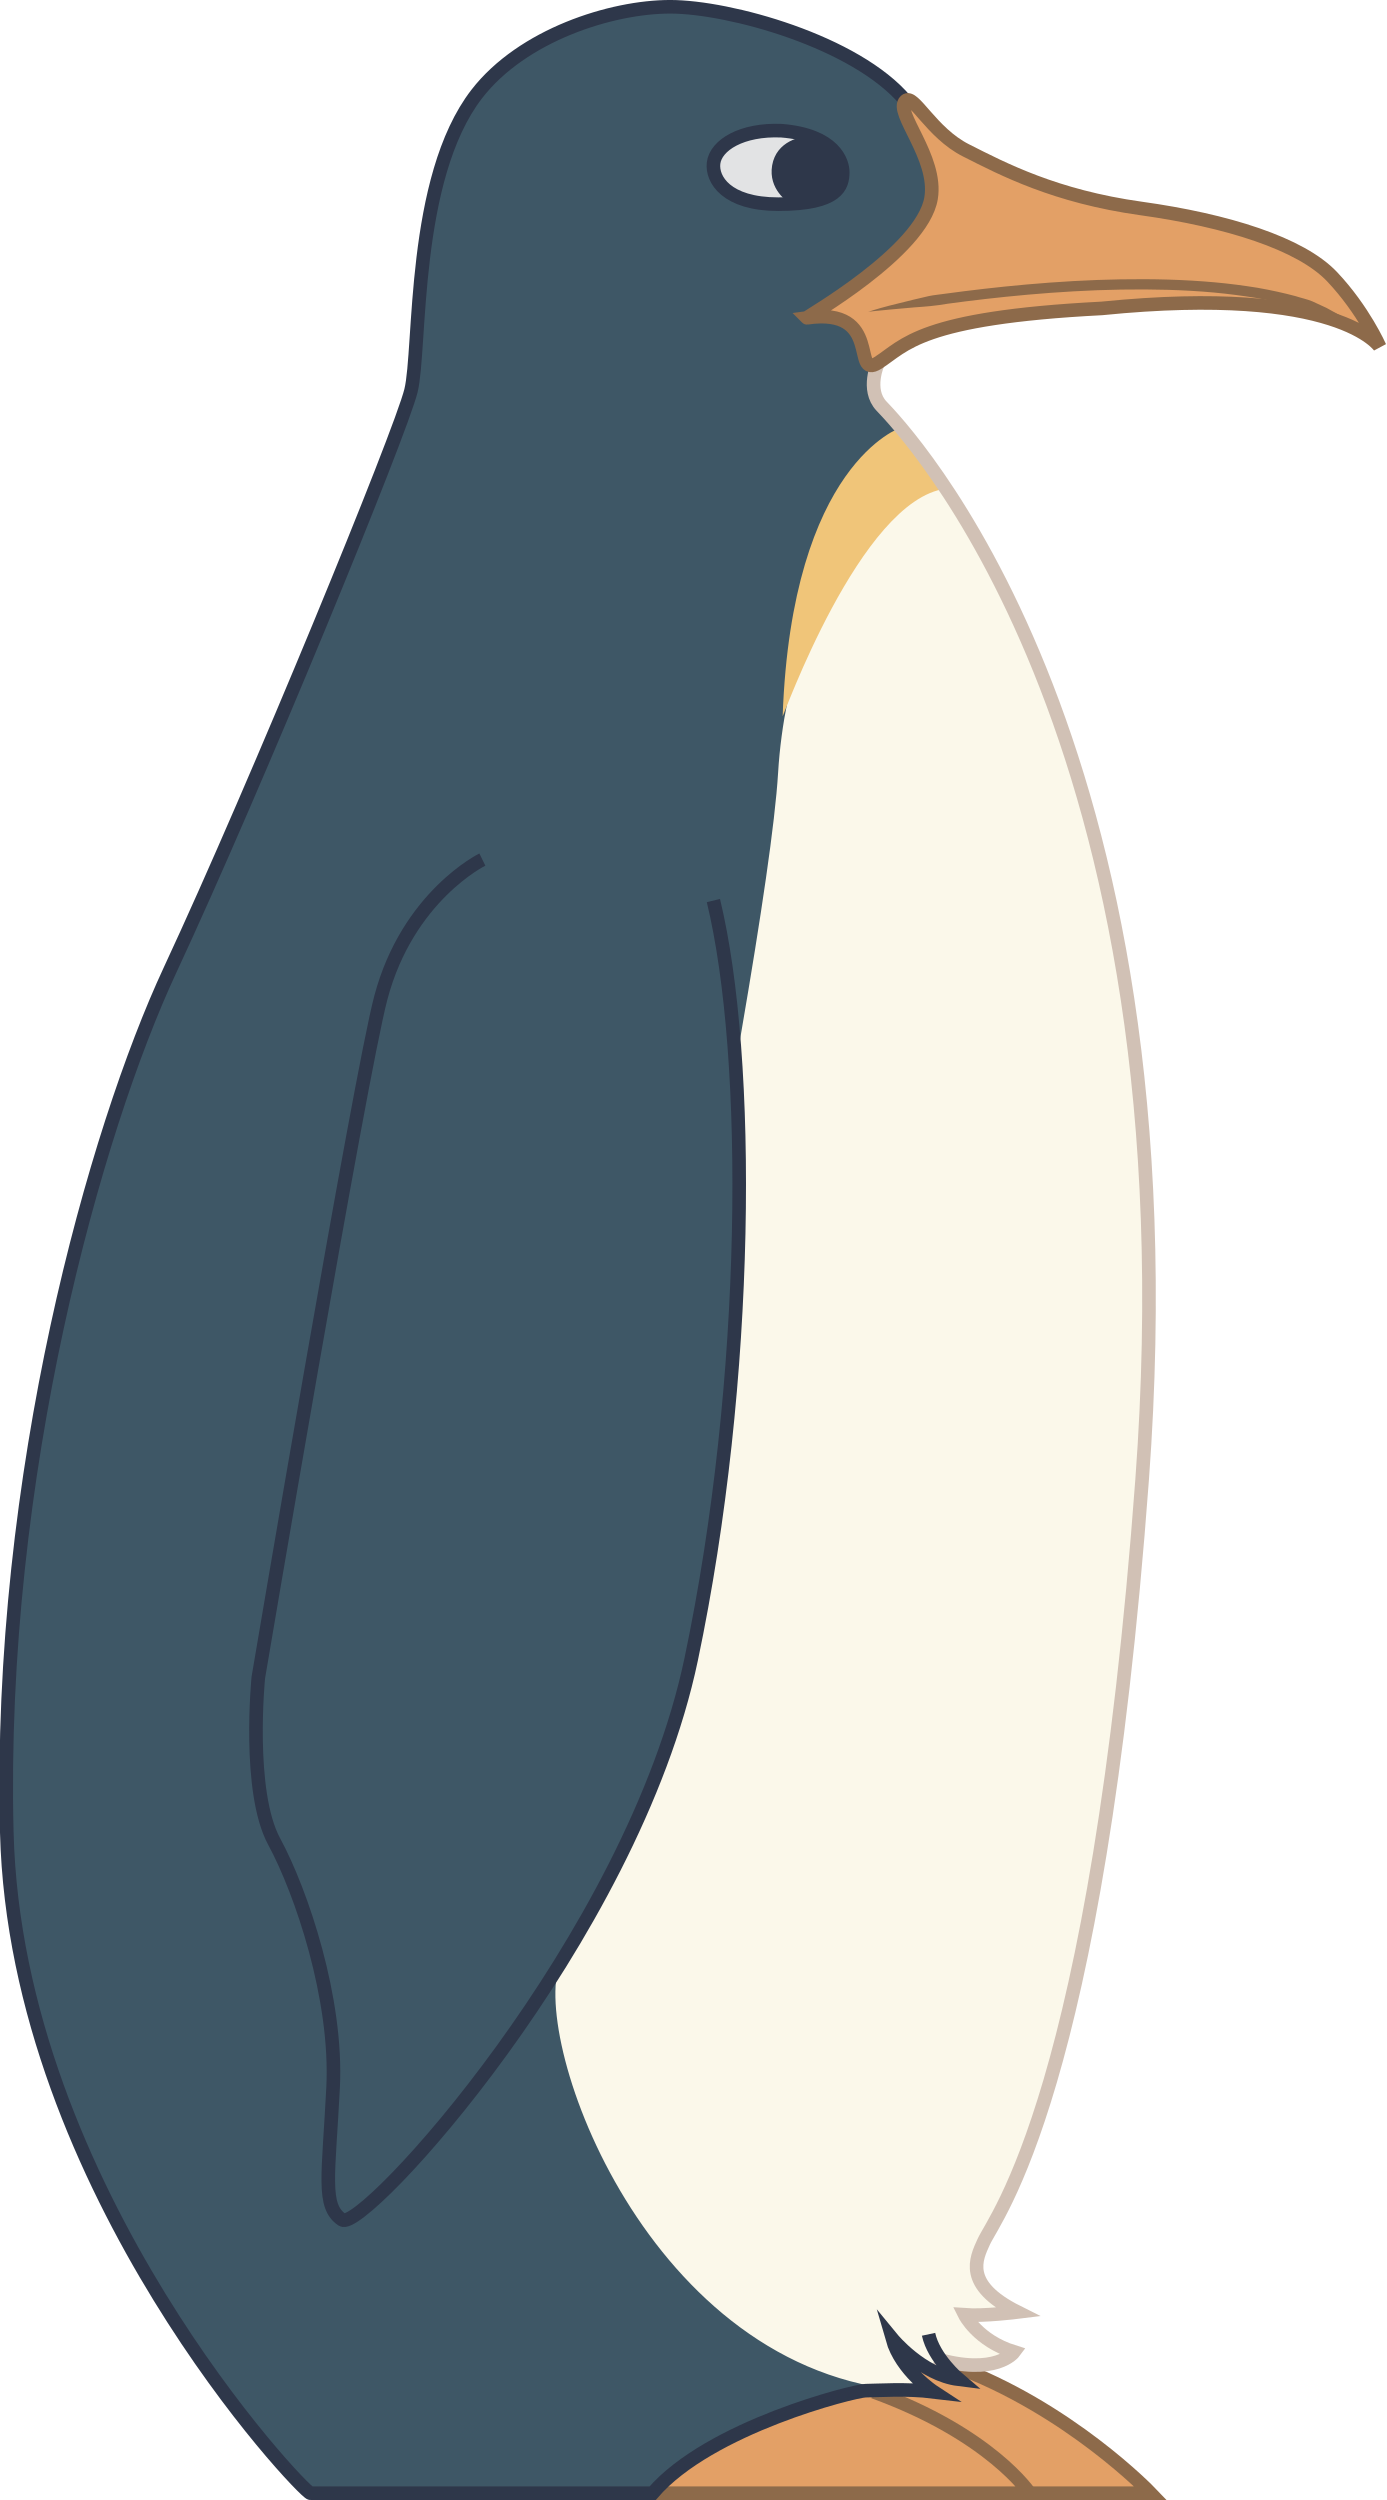
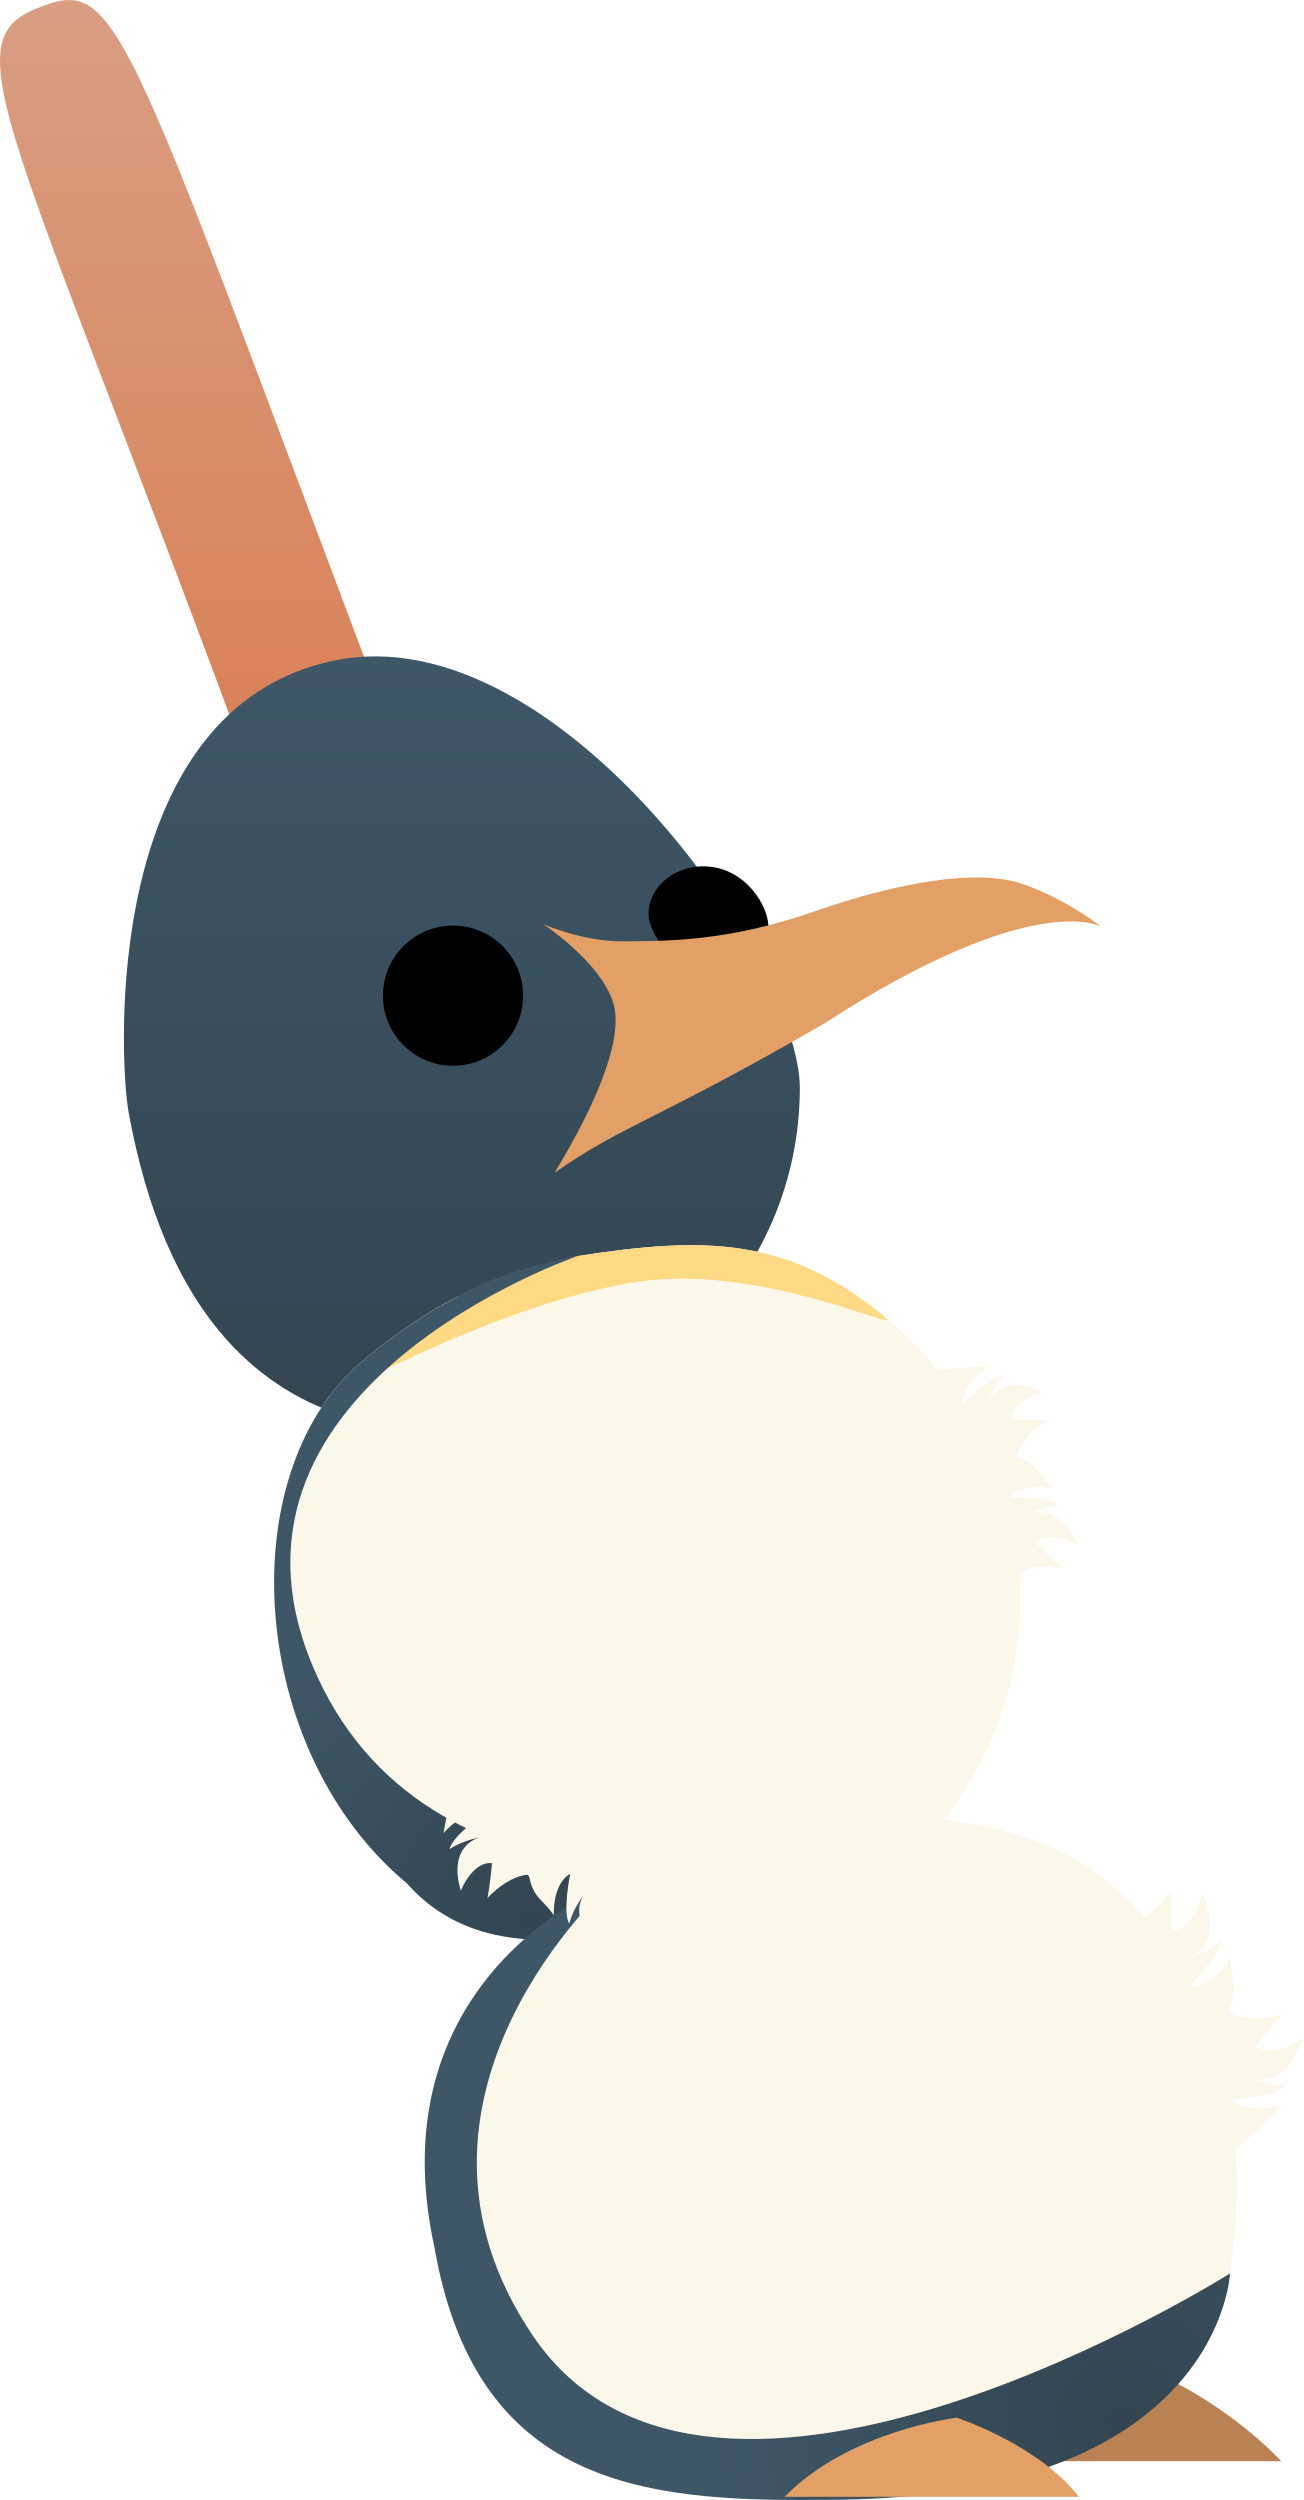
- <svg xmlns="http://www.w3.org/2000/svg" version="1.1" width="50.969" height="91.934" viewBox="0,0,50.969,91.934">
-   <g transform="translate(-214.5159,-134.0327)">
+ <svg xmlns="http://www.w3.org/2000/svg" version="1.1" width="61.427" height="117.846" viewBox="0,0,61.427,117.846">
+   <defs>
+     <linearGradient x1="231.791" y1="121.135" x2="231.791" y2="228.27" gradientUnits="userSpaceOnUse" id="color-1">
+       <stop offset="0" stop-color="#d99e82" />
+       <stop offset="1" stop-color="#d94500" />
+     </linearGradient>
+     <linearGradient x1="232.287" y1="152.075" x2="232.287" y2="188.605" gradientUnits="userSpaceOnUse" id="color-2">
+       <stop offset="0" stop-color="#3e5766" />
+       <stop offset="1" stop-color="#324551" />
+     </linearGradient>
+     <radialGradient cx="235.614" cy="211.65" r="16.115" gradientUnits="userSpaceOnUse" id="color-3">
+       <stop offset="0" stop-color="#324551" />
+       <stop offset="1" stop-color="#3e5766" />
+     </radialGradient>
+     <radialGradient cx="263.35" cy="235.258" r="18.98" gradientUnits="userSpaceOnUse" id="color-4">
+       <stop offset="0" stop-color="#324551" />
+       <stop offset="1" stop-color="#3e5766" />
+     </radialGradient>
+   </defs>
+   <g transform="translate(-210.5153,-121.1352)">
    <g data-paper-data="{&quot;isPaintingLayer&quot;:true}" stroke-linecap="butt" stroke-linejoin="miter" stroke-miterlimit="10" stroke-dasharray="" stroke-dashoffset="0" style="mix-blend-mode: normal">
-       <g>
-         <path d="M242.964,225.717c2.677,-6.578 6.802,-4.618 6.802,-4.618c4.303,1.56 7.062,4.618 7.062,4.618h-13.864" fill="#e3a066" fill-rule="nonzero" stroke="none" stroke-width="1" />
-         <path d="M249.516,221.006c4.303,1.56 7.312,4.711 7.312,4.711h-14.125" fill="none" fill-rule="evenodd" stroke="#8d6a4a" stroke-width="0.5" />
-         <path d="M238.516,225.717c3.083,-3.142 8.124,-3.728 8.124,-3.728c4.303,1.56 5.74,3.728 5.74,3.728h-13.864" fill="#e3a066" fill-rule="nonzero" stroke="none" stroke-width="1" />
-         <path d="M246.641,221.989c4.303,1.56 5.74,3.728 5.74,3.728h-14.125" fill="none" fill-rule="evenodd" stroke="#8d6a4a" stroke-width="0.5" />
-         <path d="M247.818,137.739c3.438,3.802 -0.562,8.421 -0.562,8.421c0,0 -1.405,2.796 0.386,3.599c0.025,13.378 -0.625,41.138 -0.625,41.605c0,0.67 1.5,27.986 1.645,28.509c0.241,0.868 1.105,1.655 1.105,1.655c-1.354,-0.168 -2.438,-1.488 -2.438,-1.488c0.334,1.173 1.521,1.948 1.521,1.948c-1.021,-0.123 -2.042,-0.045 -2.501,-0.042c-0.416,0.002 -5.75,1.34 -7.833,3.771h-12.584c-0.25,0 -10.833,-11.144 -11.166,-24.299c-0.334,-13.155 3.263,-25.828 6,-31.706c3.178,-6.825 8.489,-19.775 8.864,-21.315c0.375,-1.539 0.014,-7.8 2.421,-10.911c1.672,-2.162 4.944,-3.204 7.111,-3.204c2.167,0 6.747,1.345 8.656,3.456" fill="#3e5766" fill-rule="nonzero" stroke="none" stroke-width="1" />
-         <path d="M248.222,150.486c0,0 2.095,2.843 3.689,6.231c3.5,7.75 5.75,19.251 4.504,33.014c-1.149,12.694 -2.233,20.841 -5.942,27.302c-0.508,0.886 1.46,2.022 1.46,2.022c-0.834,0 -1.94,0.102 -1.94,0.102c0.083,1.048 1.815,1.364 1.815,1.364c-2.396,1.173 -3.104,-0.491 -3.104,-0.491c0.396,0.974 0.955,1.479 0.955,1.479c-0.667,0.042 -2.329,-1.469 -2.329,-1.469c0,1.131 1.521,1.948 1.521,1.948c-9.906,0.064 -14.584,-12.024 -13.834,-15.459c0.75,-3.435 7.667,-36.7 8.112,-44.073c0.445,-7.374 5.095,-11.971 5.095,-11.971" fill="#fbf8ea" fill-rule="nonzero" stroke="none" stroke-width="1" />
-         <path d="M243.297,160.368c0.334,-9.307 4.343,-10.609 4.343,-10.609l1.661,2.243c-3.154,0.409 -6.008,8.479 -6.005,8.366" fill="#f0c579" fill-rule="nonzero" stroke="none" stroke-width="1" />
-         <path d="M246.808,147.375c0,0 -0.45,0.986 0.125,1.592c0.716,0.754 11.617,11.953 9.584,39.465c-1.667,22.539 -5.406,27.115 -5.827,28.042c-0.28,0.617 -0.767,1.577 1.243,2.582c0,0 -1.24,0.155 -1.94,0.103c0,0 0.471,0.945 1.815,1.364c0,0 -0.666,0.907 -2.916,0.237" fill="none" fill-rule="evenodd" stroke="#d1c1b5" stroke-width="0.5" />
-         <path d="M248.662,219.873c0.188,0.881 1.104,1.655 1.104,1.655c-1.354,-0.168 -2.438,-1.488 -2.438,-1.488c0.334,1.173 1.521,1.948 1.521,1.948c-1.021,-0.123 -2.042,-0.045 -2.5,-0.042c-0.416,0.002 -5.75,1.34 -7.833,3.771h-12.583c-0.25,0 -10.834,-11.144 -11.167,-24.299c-0.333,-13.155 3.264,-25.828 6,-31.706c3.178,-6.825 8.489,-19.775 8.864,-21.315c0.375,-1.539 0.015,-7.8 2.421,-10.911c1.673,-2.162 4.944,-3.204 7.111,-3.204c2.167,0 6.823,1.278 8.657,3.456" fill="none" fill-rule="evenodd" stroke="#2e374a" stroke-width="0.5" />
-       </g>
-       <g>
-         <path d="M244.193,145.72c-0.098,0.014 4.236,-2.427 4.562,-4.399c0.25,-1.508 -1.375,-3.174 -0.938,-3.582c0.291,-0.273 0.943,1.177 2.219,1.822c1.365,0.691 3.281,1.697 6.437,2.137c3.156,0.44 5.875,1.288 7.032,2.514c1.157,1.226 1.75,2.576 1.75,2.576c0,0 -1.468,-2.294 -10.219,-1.414c-6.718,0.345 -7.229,1.361 -8.229,2c-1,0.638 0.198,-2.063 -2.615,-1.655" fill="#e3a066" fill-rule="nonzero" stroke="none" stroke-width="1" />
-         <path d="M246.443,145.5c0,0 0.28,-0.098 0.776,-0.227c0.249,-0.062 0.552,-0.137 0.9,-0.223c0.174,-0.041 0.36,-0.084 0.556,-0.13c0.197,-0.043 0.407,-0.055 0.625,-0.09c1.742,-0.237 4.078,-0.487 6.427,-0.525c1.175,-0.021 2.351,0.01 3.451,0.109c0.55,0.049 1.081,0.121 1.581,0.201c0.5,0.089 0.971,0.192 1.401,0.308c0.211,0.07 0.423,0.111 0.612,0.19c0.185,0.086 0.361,0.167 0.526,0.243c0.322,0.174 0.598,0.324 0.809,0.479c0.221,0.137 0.368,0.281 0.473,0.369c0.104,0.09 0.16,0.138 0.16,0.138c0,0 -0.064,-0.037 -0.182,-0.107c-0.118,-0.07 -0.287,-0.176 -0.521,-0.279c-0.225,-0.118 -0.516,-0.222 -0.846,-0.339c-0.338,-0.1 -0.719,-0.2 -1.13,-0.331c-0.417,-0.112 -0.875,-0.213 -1.365,-0.299c-0.491,-0.078 -1.011,-0.149 -1.552,-0.198c-1.083,-0.098 -2.247,-0.127 -3.41,-0.107c-2.329,0.038 -4.652,0.286 -6.383,0.522c-0.43,0.076 -0.831,0.107 -1.187,0.13c-0.355,0.031 -0.664,0.059 -0.919,0.082c-0.255,0.025 -0.456,0.044 -0.593,0.058c-0.135,0.013 -0.208,0.027 -0.208,0.027" fill="#8d6a4a" fill-rule="nonzero" stroke="none" stroke-width="1" />
-         <path d="M244.193,145.72c-0.098,0.014 4.236,-2.427 4.562,-4.399c0.25,-1.508 -1.375,-3.174 -0.938,-3.582c0.291,-0.273 0.943,1.177 2.219,1.822c1.365,0.691 3.281,1.697 6.437,2.137c3.156,0.44 5.875,1.288 7.032,2.514c1.157,1.226 1.75,2.576 1.75,2.576c0,0 -1.468,-2.294 -10.219,-1.414c-6.718,0.345 -7.229,1.361 -8.229,2c-1,0.638 0.198,-2.063 -2.615,-1.655z" fill="none" fill-rule="evenodd" stroke="#8d6a4a" stroke-width="0.5" />
-       </g>
-       <g>
-         <path d="M240.756,139.99c0.078,-0.66 1.032,-1.257 2.5,-1.194c1.953,0.157 2.257,1.147 2.25,1.539c-0.009,0.476 -0.139,1.163 -2.373,1.163c-1.909,0 -2.447,-0.915 -2.377,-1.508" fill="#e2e3e4" fill-rule="nonzero" stroke="none" stroke-width="1" />
-         <path d="M243.521,141.478c0,0 -0.765,-0.471 -0.61,-1.367c0.156,-0.893 1.073,-1.09 1.419,-1.058c0.345,0.031 0.623,0.327 0.623,0.327c0,0 0.74,0.558 0.552,1.171c-0.188,0.613 -1.115,0.886 -1.115,0.886c0,0 -0.747,0.104 -0.87,0.041" fill="#2e374a" fill-rule="nonzero" stroke="none" stroke-width="1" />
-         <path d="M240.756,140.033c0.078,-0.66 1.032,-1.257 2.5,-1.194c1.953,0.157 2.257,1.147 2.25,1.539c-0.009,0.476 -0.139,1.163 -2.373,1.163c-1.909,0 -2.447,-0.915 -2.377,-1.508z" fill="none" fill-rule="evenodd" stroke="#2e374a" stroke-width="0.5" />
-       </g>
-       <g>
-         <path d="M240.75,167.149c1.401,5.782 1.349,17.596 -0.817,27.902c-2.166,10.306 -12.084,21.115 -12.834,20.612c-0.75,-0.503 -0.5,-1.592 -0.334,-4.859c0.167,-3.268 -1.167,-7.206 -2.166,-9.049c-1,-1.843 -0.584,-6.033 -0.584,-6.033c0,0 3.736,-22.106 4.507,-25.005c0.993,-3.734 3.732,-5.075 3.732,-5.075" fill="#3e5766" fill-rule="nonzero" stroke="none" stroke-width="1" />
-         <path d="M240.75,167.149c1.401,5.782 1.349,17.596 -0.817,27.902c-2.166,10.306 -12.084,21.115 -12.834,20.612c-0.75,-0.503 -0.5,-1.592 -0.334,-4.859c0.167,-3.268 -1.167,-7.206 -2.166,-9.049c-1,-1.843 -0.584,-6.033 -0.584,-6.033c0,0 3.736,-22.106 4.507,-25.005c0.993,-3.734 3.732,-5.075 3.732,-5.075" fill="none" fill-rule="evenodd" stroke="#2e374a" stroke-width="0.5" />
-       </g>
+       <path d="M263.649,211.569c0.865,0.542 2.077,-1.38 2.077,-1.38c-0.032,0.833 0.027,1.942 0.027,1.942c1.05,-0.042 1.433,-1.76 1.433,-1.76c1.08,2.44 -0.61,3.083 -0.61,3.083c0.989,-0.358 1.515,-0.897 1.515,-0.897c0.016,0.668 -1.558,2.271 -1.558,2.271c1.13,0.044 2.005,-1.444 2.005,-1.444c-0.031,0.962 0.376,1.345 -0.04,2.372c-0.045,0.112 -0.078,0.237 -0.005,0.273c1,0.496 2.476,0.068 2.476,0.068c-0.576,0.603 -1.266,1.473 -1.266,1.473c0.815,0.664 2.24,-0.37 2.24,-0.37c-0.807,2.543 -2.499,1.906 -2.499,1.906c0.978,0.387 1.729,0.332 1.729,0.332c-0.431,0.511 -2.672,0.669 -2.672,0.669c0.818,0.781 2.459,0.246 2.459,0.246c-5.626,5.965 -3.937,0.837 -4.303,-2.761c-1.26,-0.993 -3.019,-4.009 -4.886,-4.492z" fill="#fbf8ea" fill-rule="nonzero" stroke="none" stroke-width="1" />
+       <path d="M257.047,237.152c2.677,-6.578 6.802,-4.618 6.802,-4.618c4.303,1.56 7.062,4.618 7.062,4.618h-13.864" fill="#b88253" fill-rule="nonzero" stroke="none" stroke-width="1" />
+       <path d="M212.453,121.451c4.274,-1.687 3.991,1.735 23.391,52.097c11.03,29.471 19.761,53.619 16.55,54.627c-4.685,1.809 -12.362,-22.626 -23.391,-52.097c-16.892,-48.164 -21.642,-52.782 -16.55,-54.627z" data-paper-data="{&quot;index&quot;:null}" fill="url(#color-1)" fill-rule="nonzero" stroke="#000000" stroke-width="0" />
+       <path d="M231.664,188.605c-9.143,0 -13.467,-6.217 -15.082,-15.01c-0.442,-2.406 -1.346,-19.142 9.781,-21.341c10.442,-2.064 21.855,14.36 21.855,20.163c0,8.94 -7.412,16.188 -16.554,16.188z" data-paper-data="{&quot;index&quot;:null}" fill="url(#color-2)" fill-rule="nonzero" stroke="#000000" stroke-width="0" />
+       <path d="M254.498,207.543c-3.95,2.746 -8.141,4.339 -12.556,4.762c-4.551,0.435 -8.461,0.761 -12.244,-2.387c-7.453,-6.203 -8.343,-19.21 -2.192,-24.55c1.446,-1.255 3.268,-2.454 4.531,-3.076c1.767,-0.871 1.92,-1.001 5.716,-1.95c6.044,-0.938 9.929,-0.908 14.553,2.94c7.453,6.203 8.435,16.907 2.192,24.262z" data-paper-data="{&quot;index&quot;:null}" fill="#fbf8ea" fill-rule="nonzero" stroke="#000000" stroke-width="0" />
+       <path d="M240.625,181.548c-6.376,0.925 -14.722,5.565 -14.722,5.565c0,0 2.834,-3.178 6.134,-4.821c1.767,-0.871 1.92,-1.001 5.716,-1.95c6.044,-0.938 9.929,-0.908 14.553,2.94c0.668,0.656 -5.941,-2.566 -11.681,-1.734z" data-paper-data="{&quot;index&quot;:null}" fill="#ffd983" fill-rule="nonzero" stroke="#000000" stroke-width="0" />
+       <path d="M247.702,208.795c0,0 -12.24,7.691 -18.003,1.122c-7.453,-6.203 -8.343,-19.21 -2.192,-24.55c1.446,-1.255 3.268,-2.454 4.531,-3.076c1.857,-1.231 5.716,-1.95 5.716,-1.95c0,0 -18.51,6.321 -12.266,19.859c5.633,12.213 22.214,8.595 22.214,8.595z" data-paper-data="{&quot;index&quot;:null}" fill="url(#color-3)" fill-rule="nonzero" stroke="#000000" stroke-width="0" />
+       <path d="M239.395,209.965c7.968,-4.555 17.356,-3.626 21.576,-1.309c4.995,2.742 9.025,9.917 7.523,19.544c-1.303,8.352 -10.877,10.665 -18.436,10.665c-8.331,0 -17.007,-0.204 -19.056,-11.849c-1.869,-10.617 4.298,-14.709 8.393,-17.051z" data-paper-data="{&quot;index&quot;:null}" fill="#fbf8ea" fill-rule="nonzero" stroke="#000000" stroke-width="0" />
+       <path d="M231.87,170.625c-1.411,0 -2.556,-1.144 -2.556,-2.556c0,-1.411 1.144,-2.556 2.556,-2.556c1.411,0 2.556,1.144 2.556,2.556c0,1.411 -1.144,2.556 -2.556,2.556z" data-paper-data="{&quot;index&quot;:null}" fill="#000000" fill-rule="nonzero" stroke="#000000" stroke-width="1.5" />
+       <path d="M243.834,164.031z" data-paper-data="{&quot;index&quot;:null}" fill="#000000" fill-rule="nonzero" stroke="#000000" stroke-width="0" />
+       <path d="M244.019,166.698c-0.685,0 -2.185,-1.796 -2.185,-2.482c0,-1.371 2.306,-2.249 3.631,-0.584c1.325,1.665 -0.075,3.066 -1.445,3.066z" data-paper-data="{&quot;index&quot;:null}" fill="#000000" fill-rule="nonzero" stroke="#000000" stroke-width="1.5" />
+       <path d="M236.67,176.415c-0.108,0.077 3.562,-5.479 2.746,-8.029c-0.624,-1.949 -3.306,-3.694 -3.306,-3.694c0,0 1.843,0.826 3.757,0.815c2.049,-0.012 4.945,0.016 8.974,-1.389c4.029,-1.405 7.786,-2.056 9.912,-1.303c2.127,0.753 3.659,1.999 3.659,1.999c0,0 -3.151,-1.835 -13.037,4.562c-7.792,4.518 -9.605,4.834 -12.706,7.039" fill="#e3a066" fill-rule="nonzero" stroke="none" stroke-width="0" />
+       <path d="M236.67,176.415c-0.108,0.077 3.562,-5.479 2.746,-8.029c-0.624,-1.949 -3.578,-2.94 -3.306,-3.694c0.181,-0.503 1.843,0.826 3.757,0.815c2.049,-0.012 4.945,0.016 8.974,-1.389c4.029,-1.405 7.786,-2.056 9.912,-1.303c2.127,0.753 3.659,1.999 3.659,1.999c0,0 -3.151,-1.835 -13.037,4.562c-7.792,4.518 -9.605,4.834 -12.706,7.039z" fill="none" fill-rule="evenodd" stroke="none" stroke-width="0" />
+       <path d="M239.275,209.942c0,0 -11.256,10.058 -3.637,21.3c8.441,12.455 32.857,-2.939 32.857,-2.939c0,0 -0.434,10.431 -18.436,10.665c-8.537,0.111 -17.007,-0.204 -19.056,-11.849c-2.849,-12.914 8.273,-17.177 8.273,-17.177z" data-paper-data="{&quot;index&quot;:null}" fill="url(#color-4)" fill-rule="nonzero" stroke="#000000" stroke-width="0" />
+       <path d="M247.499,238.829c3.083,-3.142 8.124,-3.728 8.124,-3.728c4.303,1.56 5.74,3.728 5.74,3.728h-13.864" fill="#e3a066" fill-rule="nonzero" stroke="none" stroke-width="1" />
+       <path d="M256.474,195.911c0.76,-1.516 -0.142,-4.468 -0.05,-5.888c-2.066,-2.38 -6.273,-4.319 0.713,-4.474c0,0 -1.276,0.762 -1.249,1.765c0,0 1.38,-1.381 1.95,-1.361c0,0 -0.464,0.461 -0.778,1.335c0,0 0.564,-1.493 2.633,-0.512c0,0 -1.468,0.323 -1.513,1.254c0,0 0.945,0.063 1.655,0.043c0,0 -1.114,0.717 -1.371,1.67c-0.019,0.069 0.079,0.123 0.176,0.159c0.888,0.337 0.897,0.833 1.523,1.384c0,0 -1.441,-0.309 -2.059,0.461c0,0 1.913,-0.083 2.326,0.325c0,0 -0.641,0.026 -1.432,0.464c0,0 1.373,-0.73 2.298,1.432c0,0 -1.305,-0.77 -1.932,-0.104c0,0 0.668,0.699 1.213,1.173c0,0 -1.908,-0.346 -2.06,0.547z" data-paper-data="{&quot;index&quot;:null}" fill="#fbf8ea" fill-rule="nonzero" stroke="none" stroke-width="1" />
+       <path d="M241.12,210.463c-0.905,0.012 -0.859,1.95 -0.859,1.95c-0.384,-0.612 -0.971,-1.379 -0.971,-1.379c-0.755,0.516 -0.196,1.925 -0.196,1.925c-1.992,-1.249 -1.059,-2.492 -1.059,-2.492c-0.555,0.714 -0.68,1.343 -0.68,1.343c-0.339,-0.471 0.039,-2.349 0.039,-2.349c-0.856,0.492 -0.774,1.963 -0.774,1.963c-0.448,-0.704 -0.936,-0.79 -1.132,-1.719c-0.021,-0.101 -0.059,-0.206 -0.13,-0.198c-0.982,0.107 -1.862,1.096 -1.862,1.096c0.13,-0.698 0.214,-1.641 0.214,-1.641c-0.927,-0.099 -1.473,1.301 -1.473,1.301c-0.65,-2.196 0.913,-2.522 0.913,-2.522c-0.912,0.175 -1.439,0.562 -1.439,0.562c0.068,-0.566 1.646,-1.716 1.646,-1.716c-0.987,-0.182 -1.937,0.962 -1.937,0.962c1.234,-6.878 2.498,-2.422 4.53,-0.012c1.417,0.128 4.194,1.476 5.809,0.959z" data-paper-data="{&quot;index&quot;:null}" fill="#fbf8ea" fill-rule="nonzero" stroke="none" stroke-width="1" />
    </g>
  </g>
</svg>
